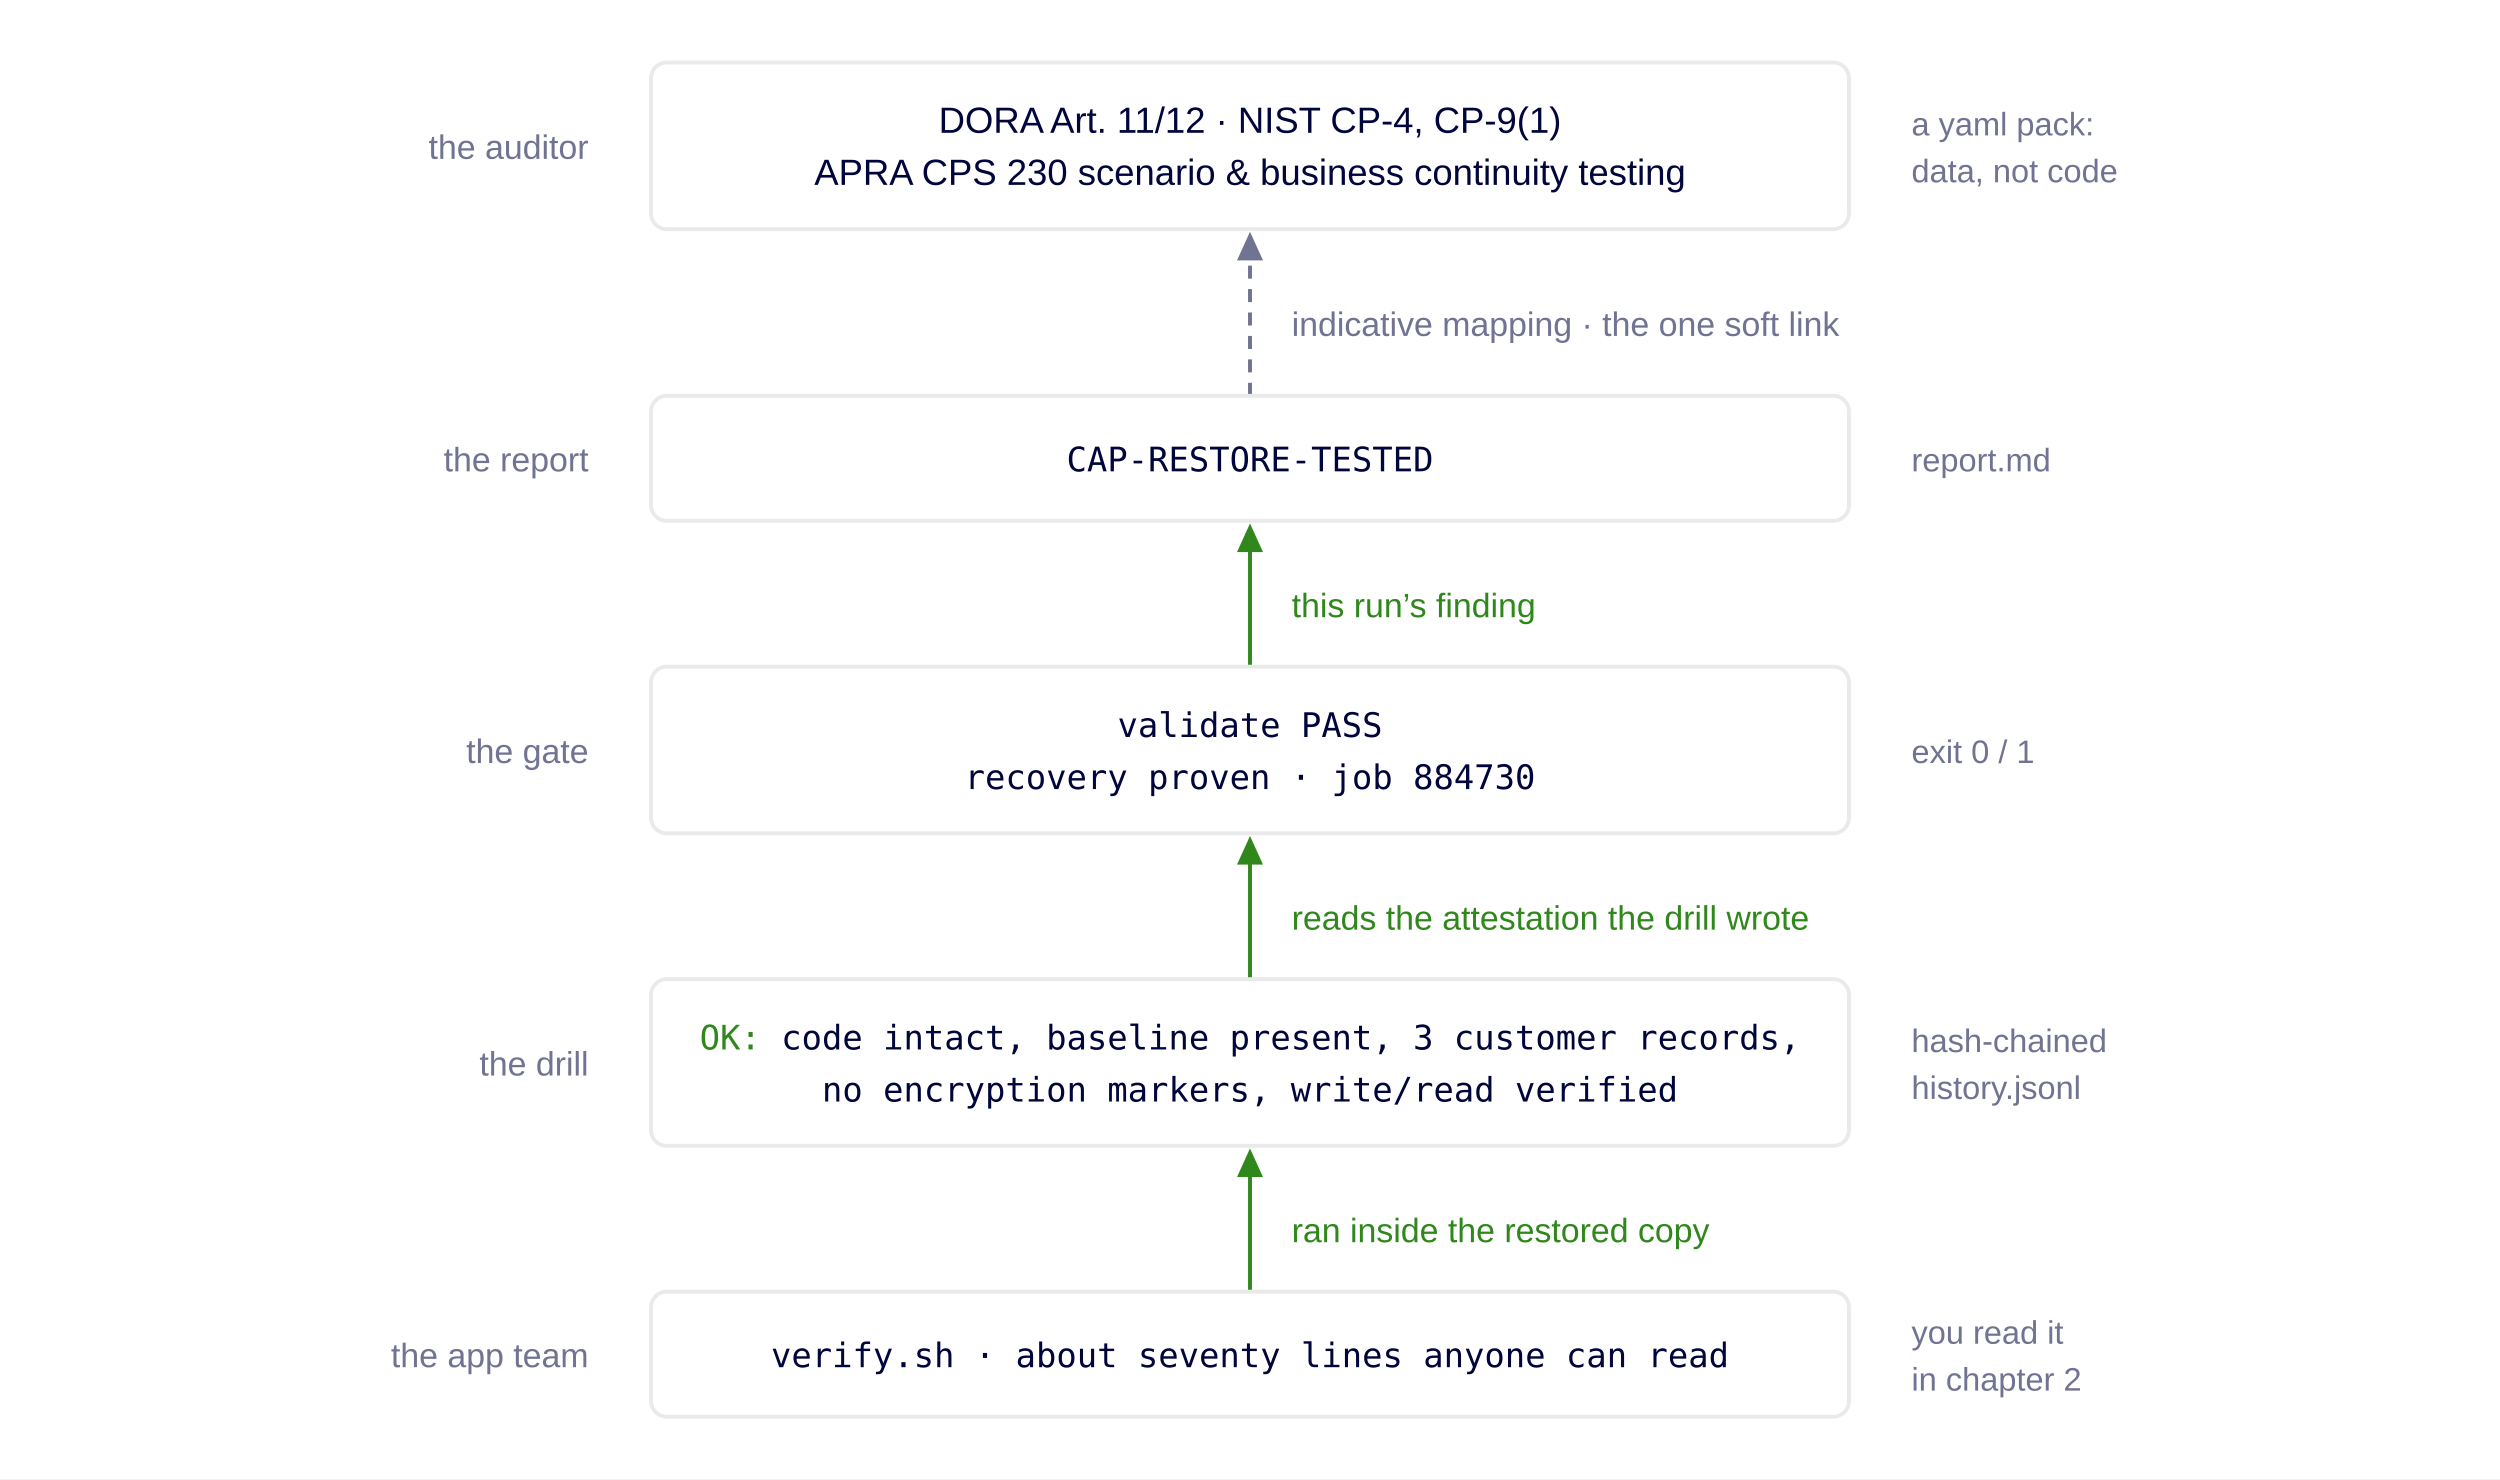
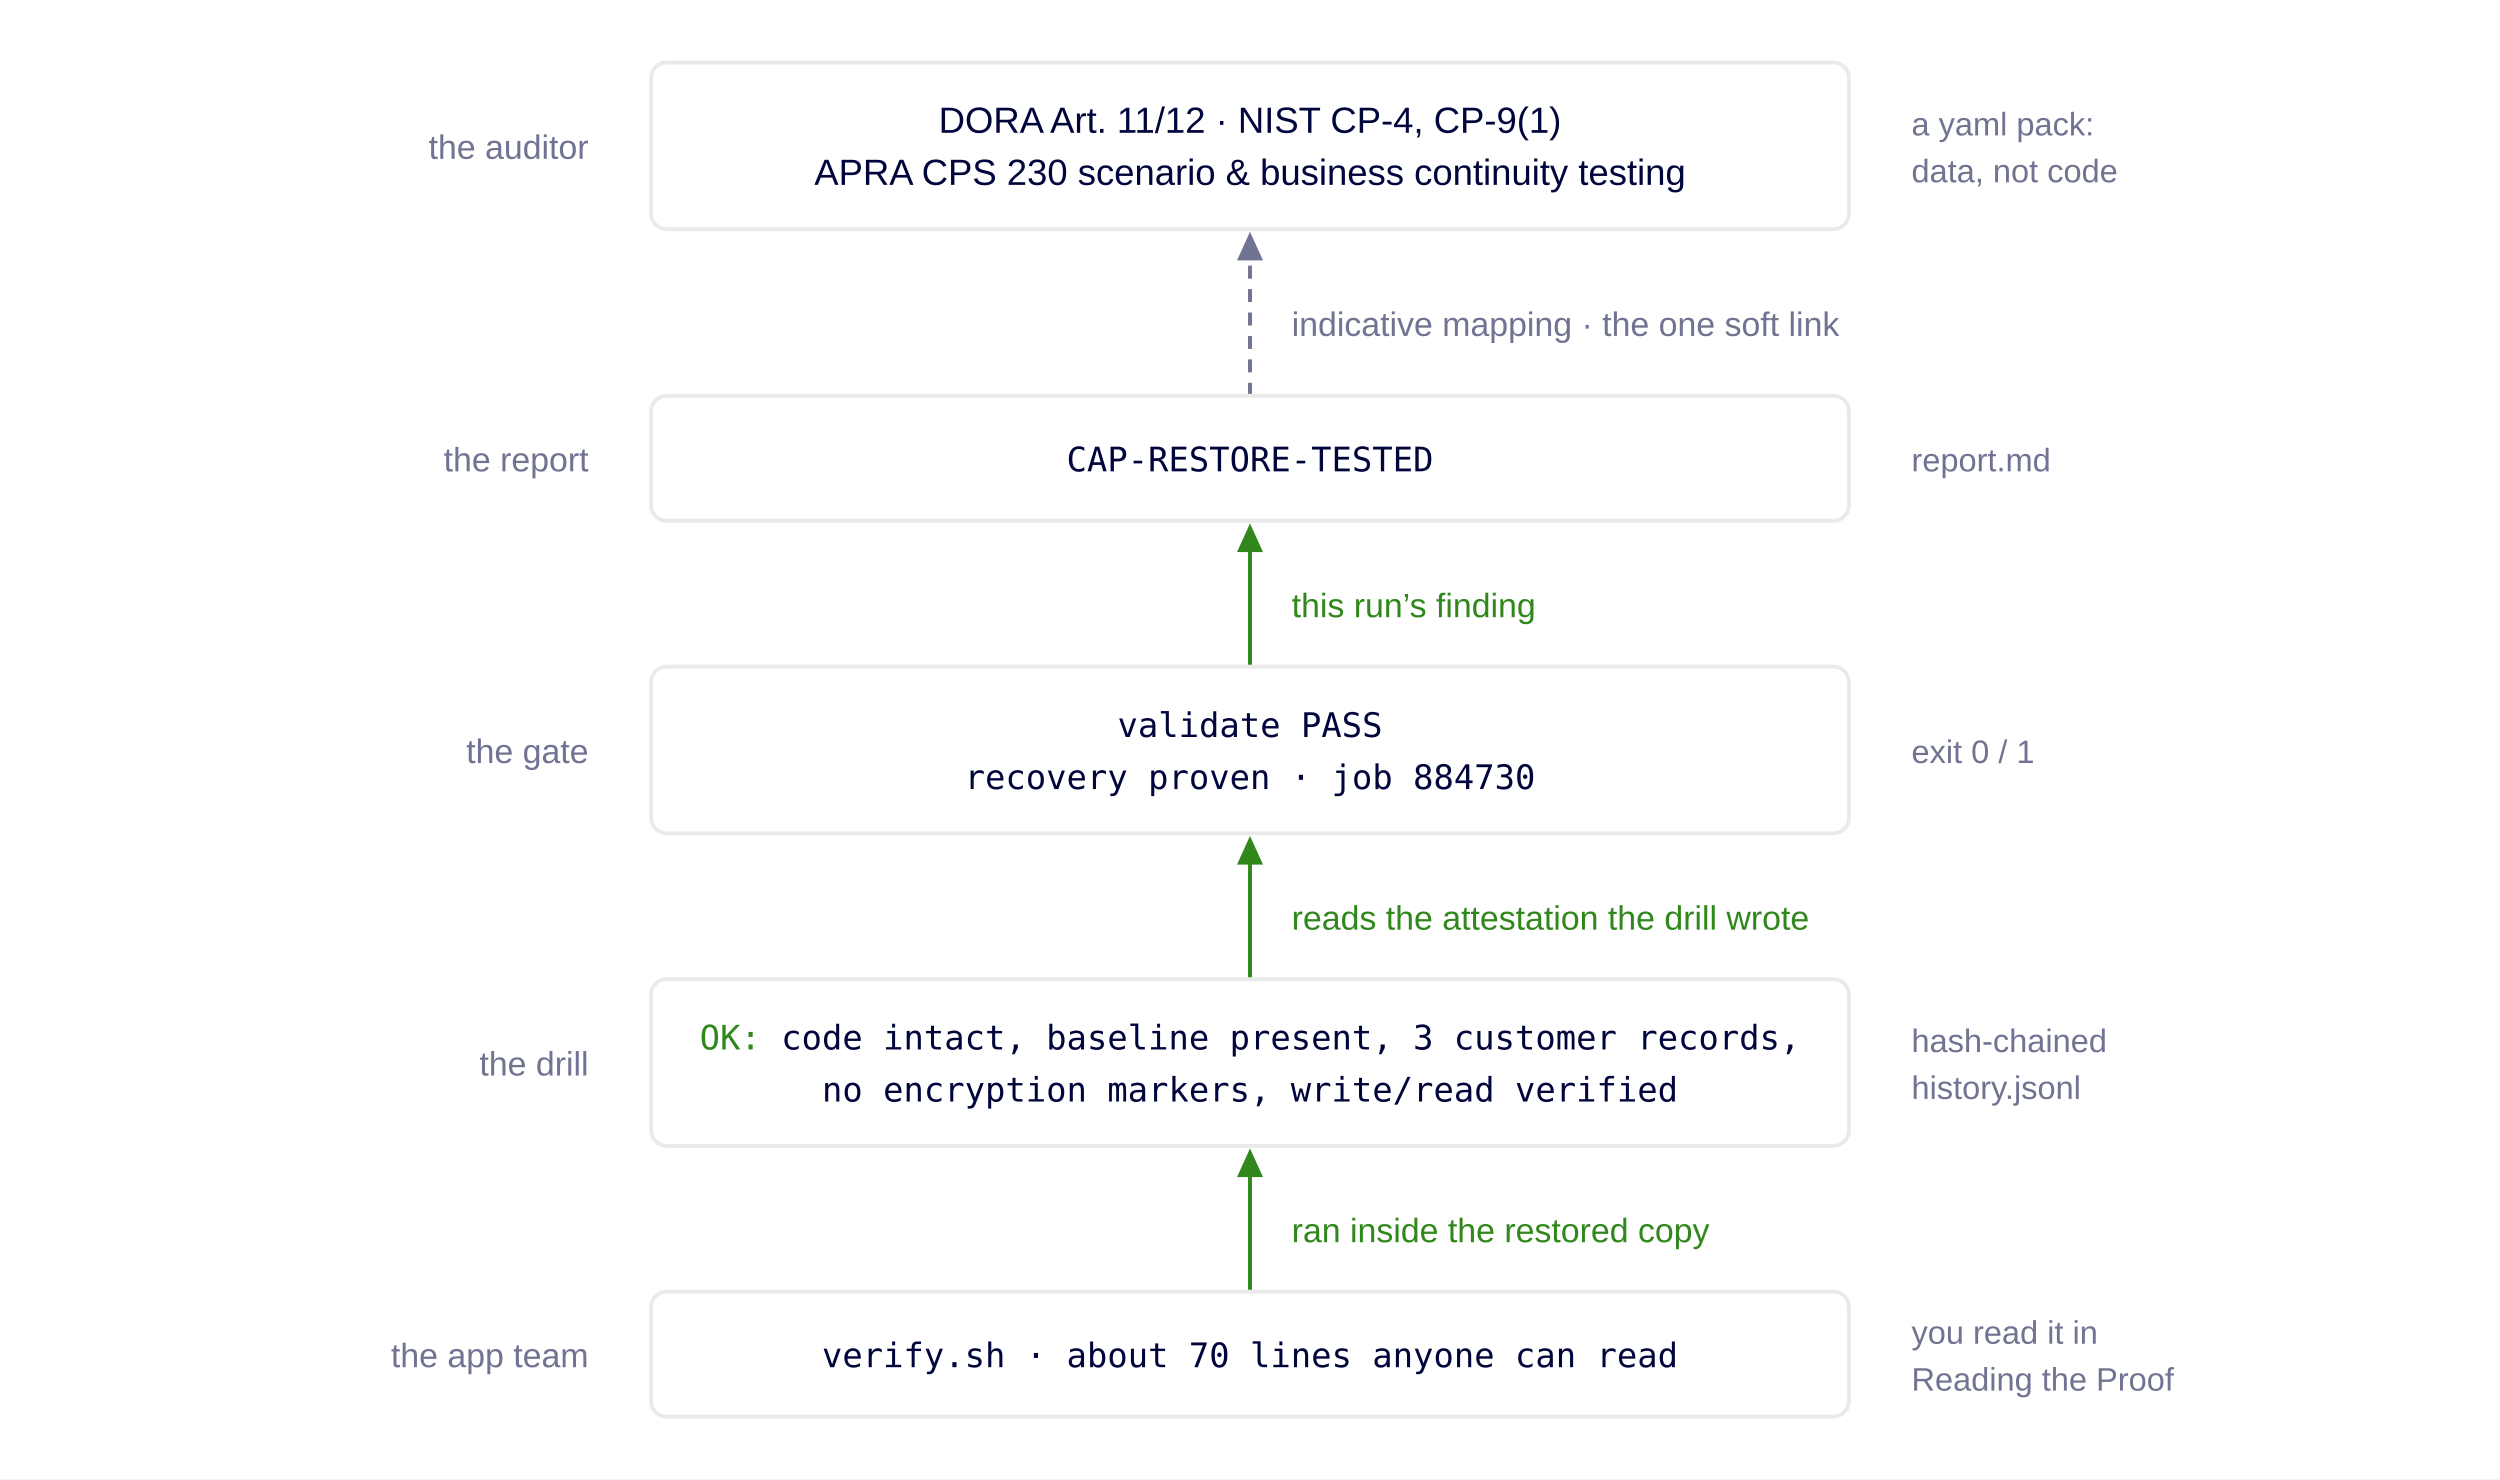
<svg xmlns="http://www.w3.org/2000/svg" viewBox="0 0 960 568" width="960" height="568" role="img" aria-label="One crosswalk row traced downward: a DORA, NIST and APRA reference rests on a report capability, which rests on the gate finding, which rests on the attestation the drill wrote, which rests on verify.sh, the command that ran.">
  <rect width="960" height="568" fill="#ffffff" />
  <rect x="250" y="24" width="460" height="64" rx="6" fill="#ffffff" stroke="#eaeaea" stroke-width="1.5" />
  <text x="226" y="61" text-anchor="end" font-family="Arial, Helvetica, sans-serif" font-size="13" fill="#707391">the auditor</text>
  <text x="734" y="52" font-family="Arial, Helvetica, sans-serif" font-size="12.5" fill="#707391">a yaml pack:</text>
  <text x="734" y="70" font-family="Arial, Helvetica, sans-serif" font-size="12.5" fill="#707391">data, not code</text>
  <text x="480" y="51" text-anchor="middle" font-family="Arial, Helvetica, sans-serif" font-size="14" fill="#00053b">DORA Art. 11/12 · NIST CP-4, CP-9(1)</text>
  <text x="480" y="71" text-anchor="middle" font-family="Arial, Helvetica, sans-serif" font-size="14" fill="#00053b">APRA CPS 230 scenario &amp; business continuity testing</text>
  <line x1="480" y1="152" x2="480" y2="99" stroke="#707391" stroke-width="1.5" stroke-dasharray="5 4" />
  <path d="M 475 100 L 480 89 L 485 100 Z" fill="#707391" />
  <text x="496" y="129" font-family="Arial, Helvetica, sans-serif" font-size="13" fill="#707391">indicative mapping · the one soft link</text>
  <rect x="250" y="152" width="460" height="48" rx="6" fill="#ffffff" stroke="#eaeaea" stroke-width="1.5" />
  <text x="226" y="181" text-anchor="end" font-family="Arial, Helvetica, sans-serif" font-size="13" fill="#707391">the report</text>
  <text x="734" y="181" font-family="Arial, Helvetica, sans-serif" font-size="12.5" fill="#707391">report.md</text>
  <text x="480" y="181" text-anchor="middle" font-family="'SF Mono', Menlo, Consolas, monospace" font-size="13" fill="#00053b">CAP-RESTORE-TESTED</text>
  <line x1="480" y1="256" x2="480" y2="211" stroke="#30881c" stroke-width="1.5" />
  <path d="M 475 212 L 480 201 L 485 212 Z" fill="#30881c" />
  <text x="496" y="237" font-family="Arial, Helvetica, sans-serif" font-size="13" fill="#30881c">this run’s finding</text>
  <rect x="250" y="256" width="460" height="64" rx="6" fill="#ffffff" stroke="#eaeaea" stroke-width="1.5" />
  <text x="226" y="293" text-anchor="end" font-family="Arial, Helvetica, sans-serif" font-size="13" fill="#707391">the gate</text>
  <text x="734" y="293" font-family="Arial, Helvetica, sans-serif" font-size="12.5" fill="#707391">exit 0 / 1</text>
  <text x="480" y="283" text-anchor="middle" font-family="'SF Mono', Menlo, Consolas, monospace" font-size="13" fill="#00053b">validate PASS</text>
  <text x="480" y="303" text-anchor="middle" font-family="'SF Mono', Menlo, Consolas, monospace" font-size="13" fill="#00053b">recovery proven · job 884730</text>
  <line x1="480" y1="376" x2="480" y2="331" stroke="#30881c" stroke-width="1.5" />
  <path d="M 475 332 L 480 321 L 485 332 Z" fill="#30881c" />
  <text x="496" y="357" font-family="Arial, Helvetica, sans-serif" font-size="13" fill="#30881c">reads the attestation the drill wrote</text>
  <rect x="250" y="376" width="460" height="64" rx="6" fill="#ffffff" stroke="#eaeaea" stroke-width="1.5" />
  <text x="226" y="413" text-anchor="end" font-family="Arial, Helvetica, sans-serif" font-size="13" fill="#707391">the drill</text>
  <text x="734" y="404" font-family="Arial, Helvetica, sans-serif" font-size="12.5" fill="#707391">hash-chained</text>
  <text x="734" y="422" font-family="Arial, Helvetica, sans-serif" font-size="12.5" fill="#707391">history.jsonl</text>
  <text x="480" y="403" text-anchor="middle" font-family="'SF Mono', Menlo, Consolas, monospace" font-size="13" fill="#00053b">
    <tspan fill="#30881c">OK:</tspan> code intact, baseline present, 3 customer records,</text>
  <text x="480" y="423" text-anchor="middle" font-family="'SF Mono', Menlo, Consolas, monospace" font-size="13" fill="#00053b">no encryption markers, write/read verified</text>
  <line x1="480" y1="496" x2="480" y2="451" stroke="#30881c" stroke-width="1.5" />
  <path d="M 475 452 L 480 441 L 485 452 Z" fill="#30881c" />
  <text x="496" y="477" font-family="Arial, Helvetica, sans-serif" font-size="13" fill="#30881c">ran inside the restored copy</text>
  <rect x="250" y="496" width="460" height="48" rx="6" fill="#ffffff" stroke="#eaeaea" stroke-width="1.5" />
  <text x="226" y="525" text-anchor="end" font-family="Arial, Helvetica, sans-serif" font-size="13" fill="#707391">the app team</text>
-   <text x="734" y="516" font-family="Arial, Helvetica, sans-serif" font-size="12.5" fill="#707391">you read it</text>
-   <text x="734" y="534" font-family="Arial, Helvetica, sans-serif" font-size="12.5" fill="#707391">in chapter 2</text>
-   <text x="480" y="525" text-anchor="middle" font-family="'SF Mono', Menlo, Consolas, monospace" font-size="13" fill="#00053b">verify.sh · about seventy lines anyone can read</text>
+   <text x="734" y="516" font-family="Arial, Helvetica, sans-serif" font-size="12.5" fill="#707391">you read it in</text>
+   <text x="734" y="534" font-family="Arial, Helvetica, sans-serif" font-size="12.5" fill="#707391">Reading the Proof</text>
+   <text x="480" y="525" text-anchor="middle" font-family="'SF Mono', Menlo, Consolas, monospace" font-size="13" fill="#00053b">verify.sh · about 70 lines anyone can read</text>
</svg>
